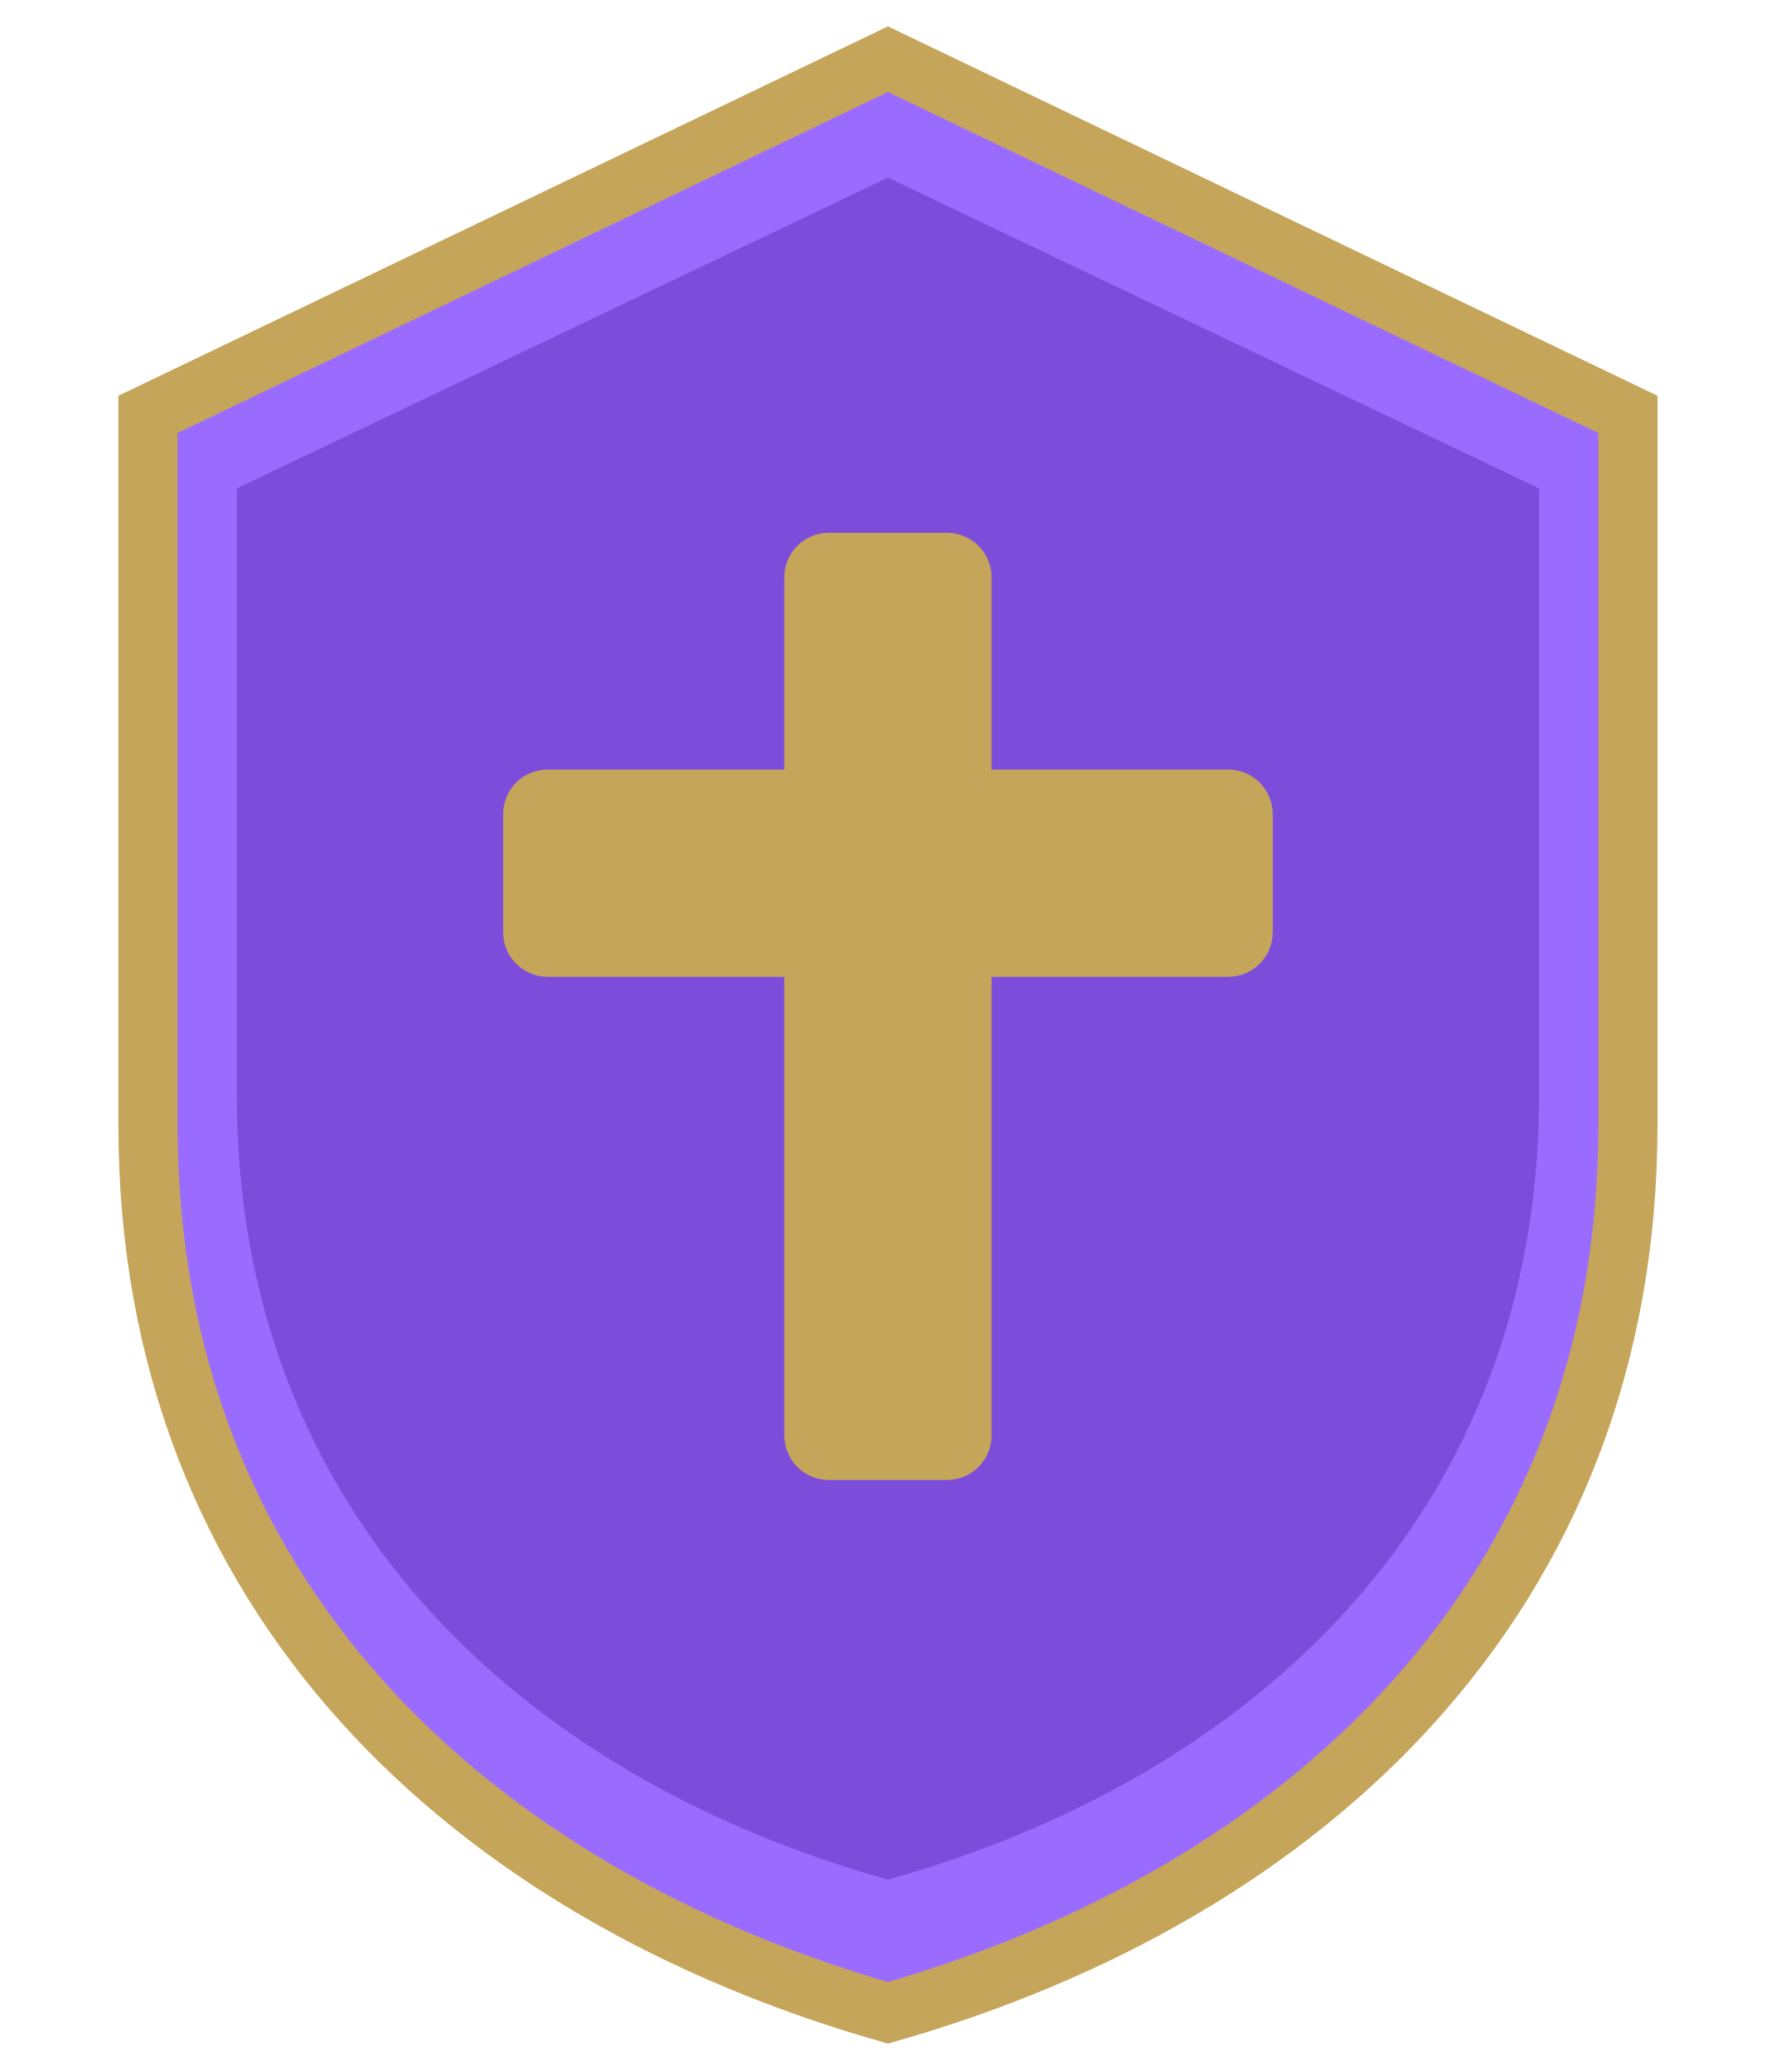
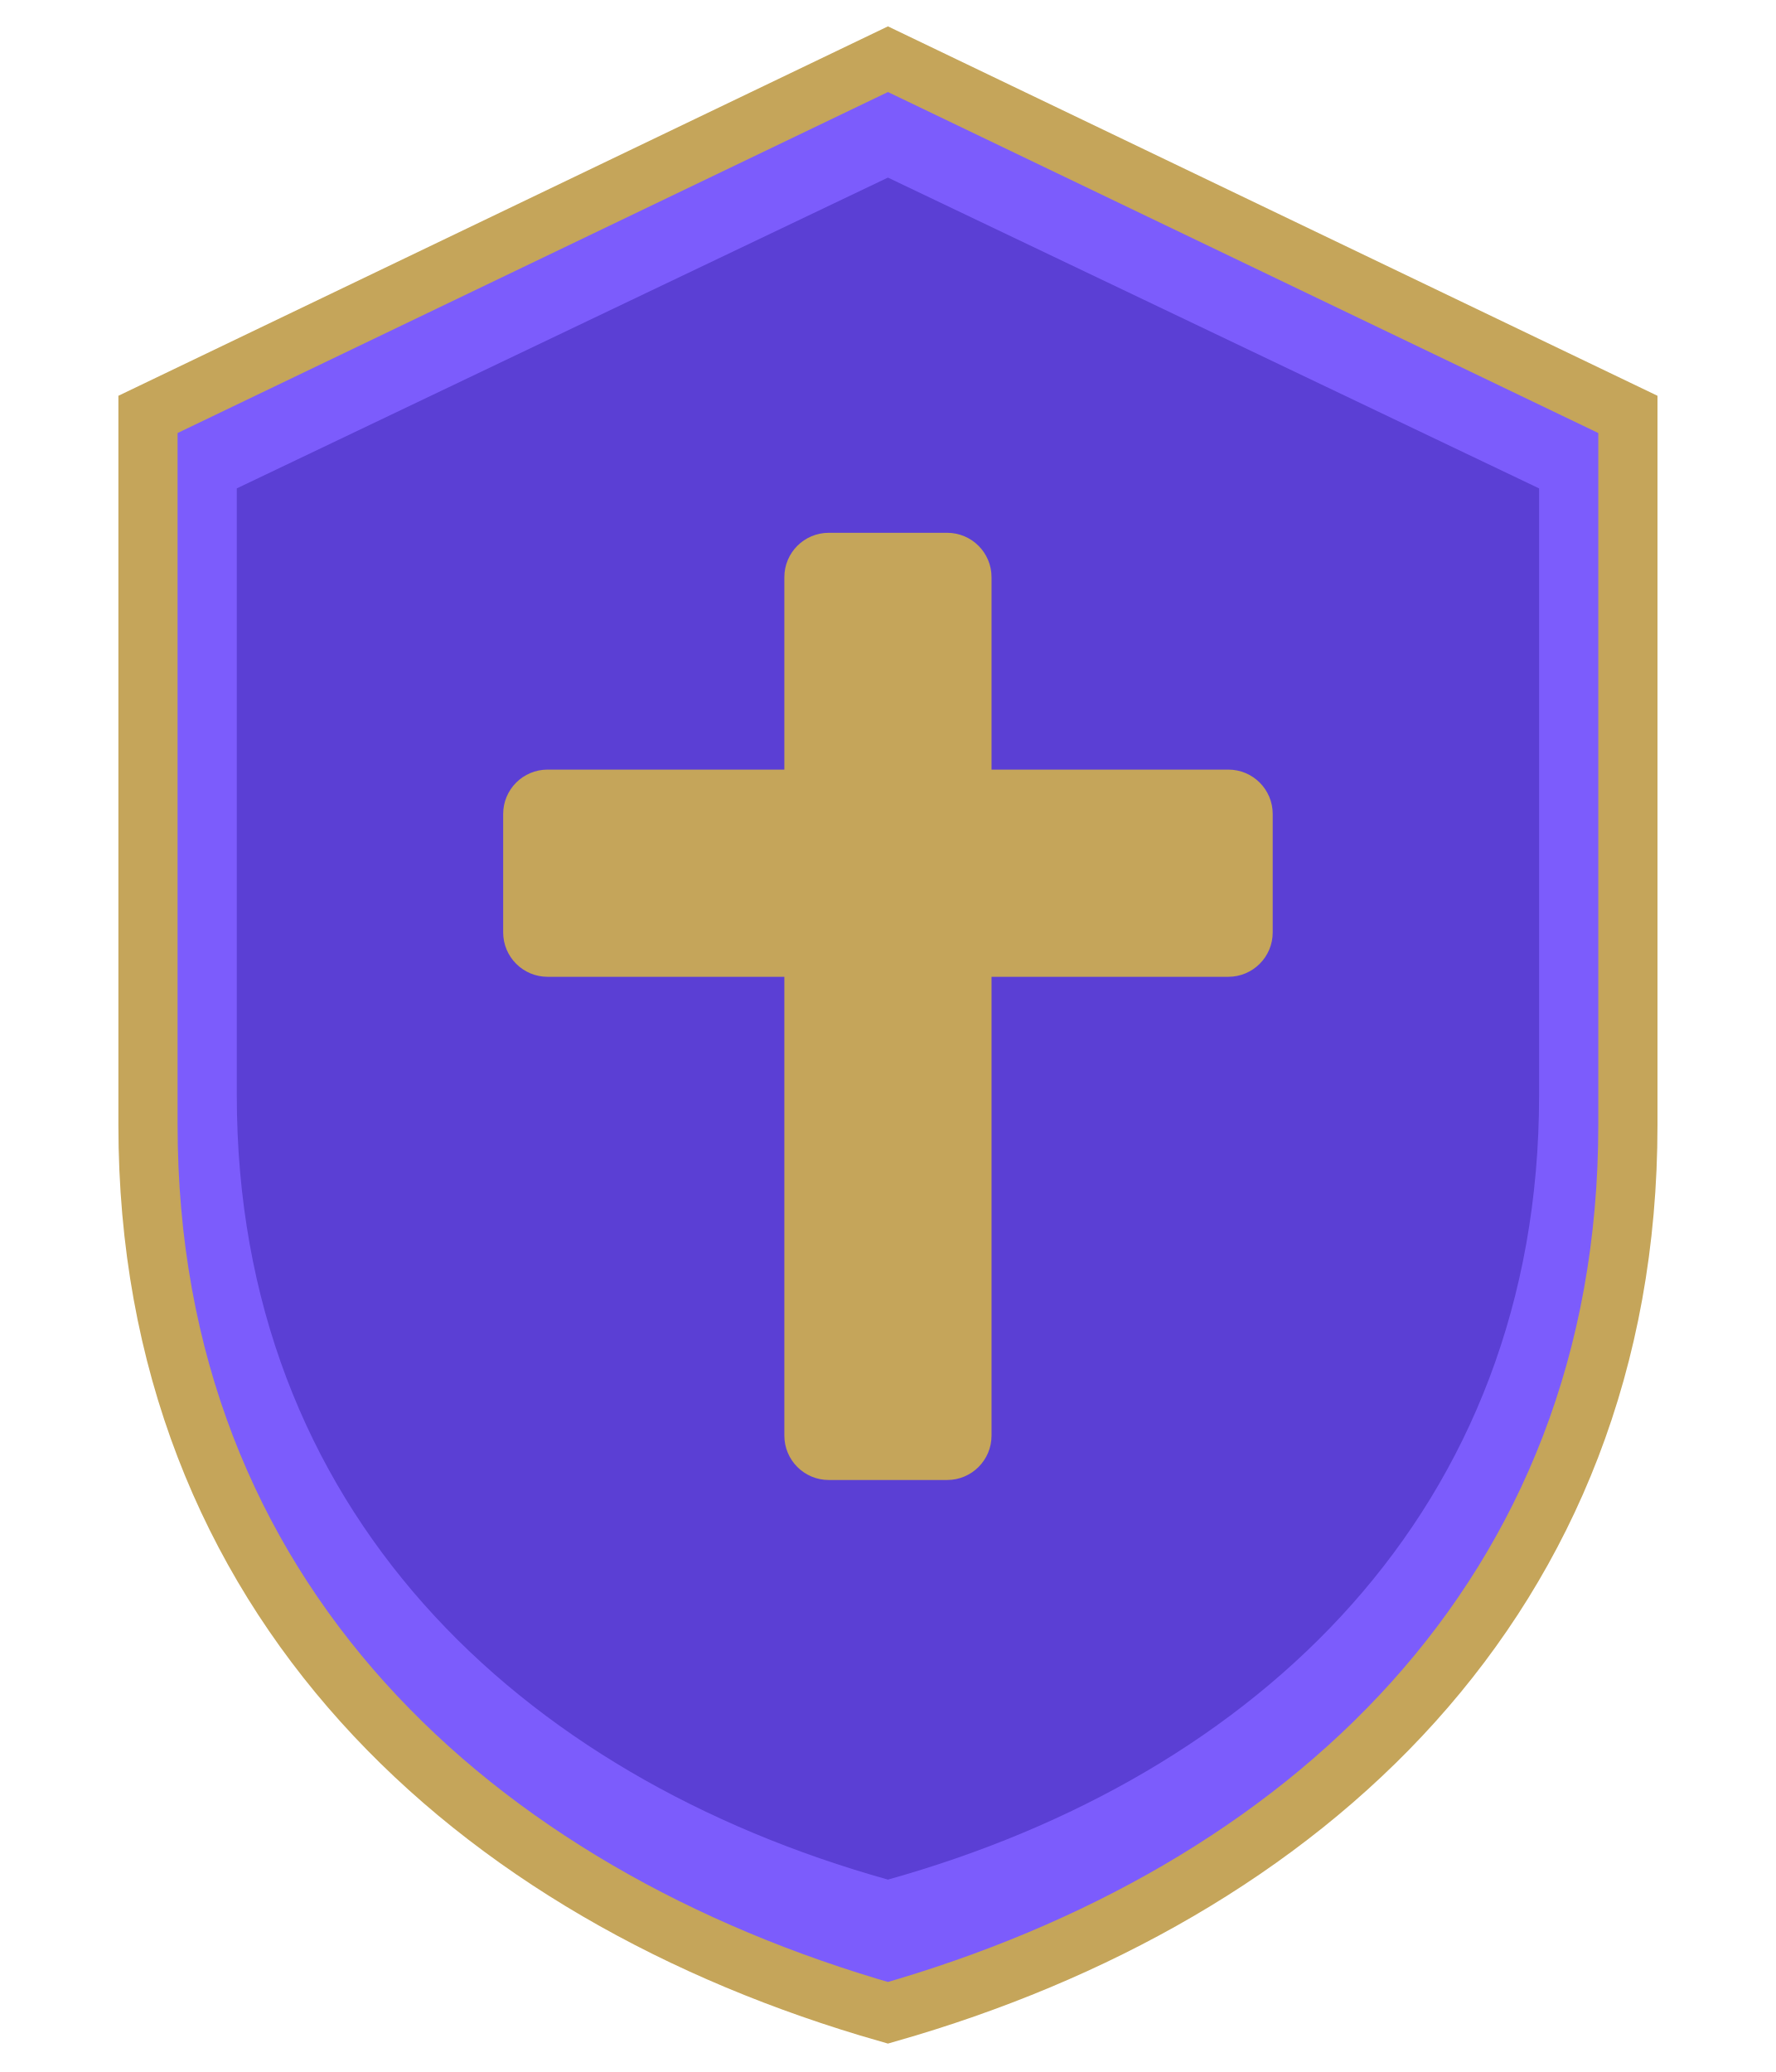
<svg xmlns="http://www.w3.org/2000/svg" viewBox="0 0 120 140" fill="none">
-   <path d="M60 4L10 28v48c0 32 22 52 50 60 28-8 50-28 50-60V28L60 4z" fill="#9A6BFF" />
+   <path d="M60 4L10 28v48c0 32 22 52 50 60 28-8 50-28 50-60V28L60 4z" fill="#7c5cfc" />
  <path d="M60 4L10 28v48c0 32 22 52 50 60 28-8 50-28 50-60V28L60 4z" fill="none" stroke="#C5A55A" stroke-width="4" />
-   <path d="M60 12L16 33v41c0 28 19 46 44 53 25-7 44-25 44-53V33L60 12z" fill="#7C4DDB" />
+   <path d="M60 12L16 33v41c0 28 19 46 44 53 25-7 44-25 44-53V33L60 12z" fill="#5b3fd4" />
  <rect x="53" y="36" width="14" height="64" rx="3" fill="#C5A55A" />
  <rect x="34" y="52" width="52" height="14" rx="3" fill="#C5A55A" />
</svg>
